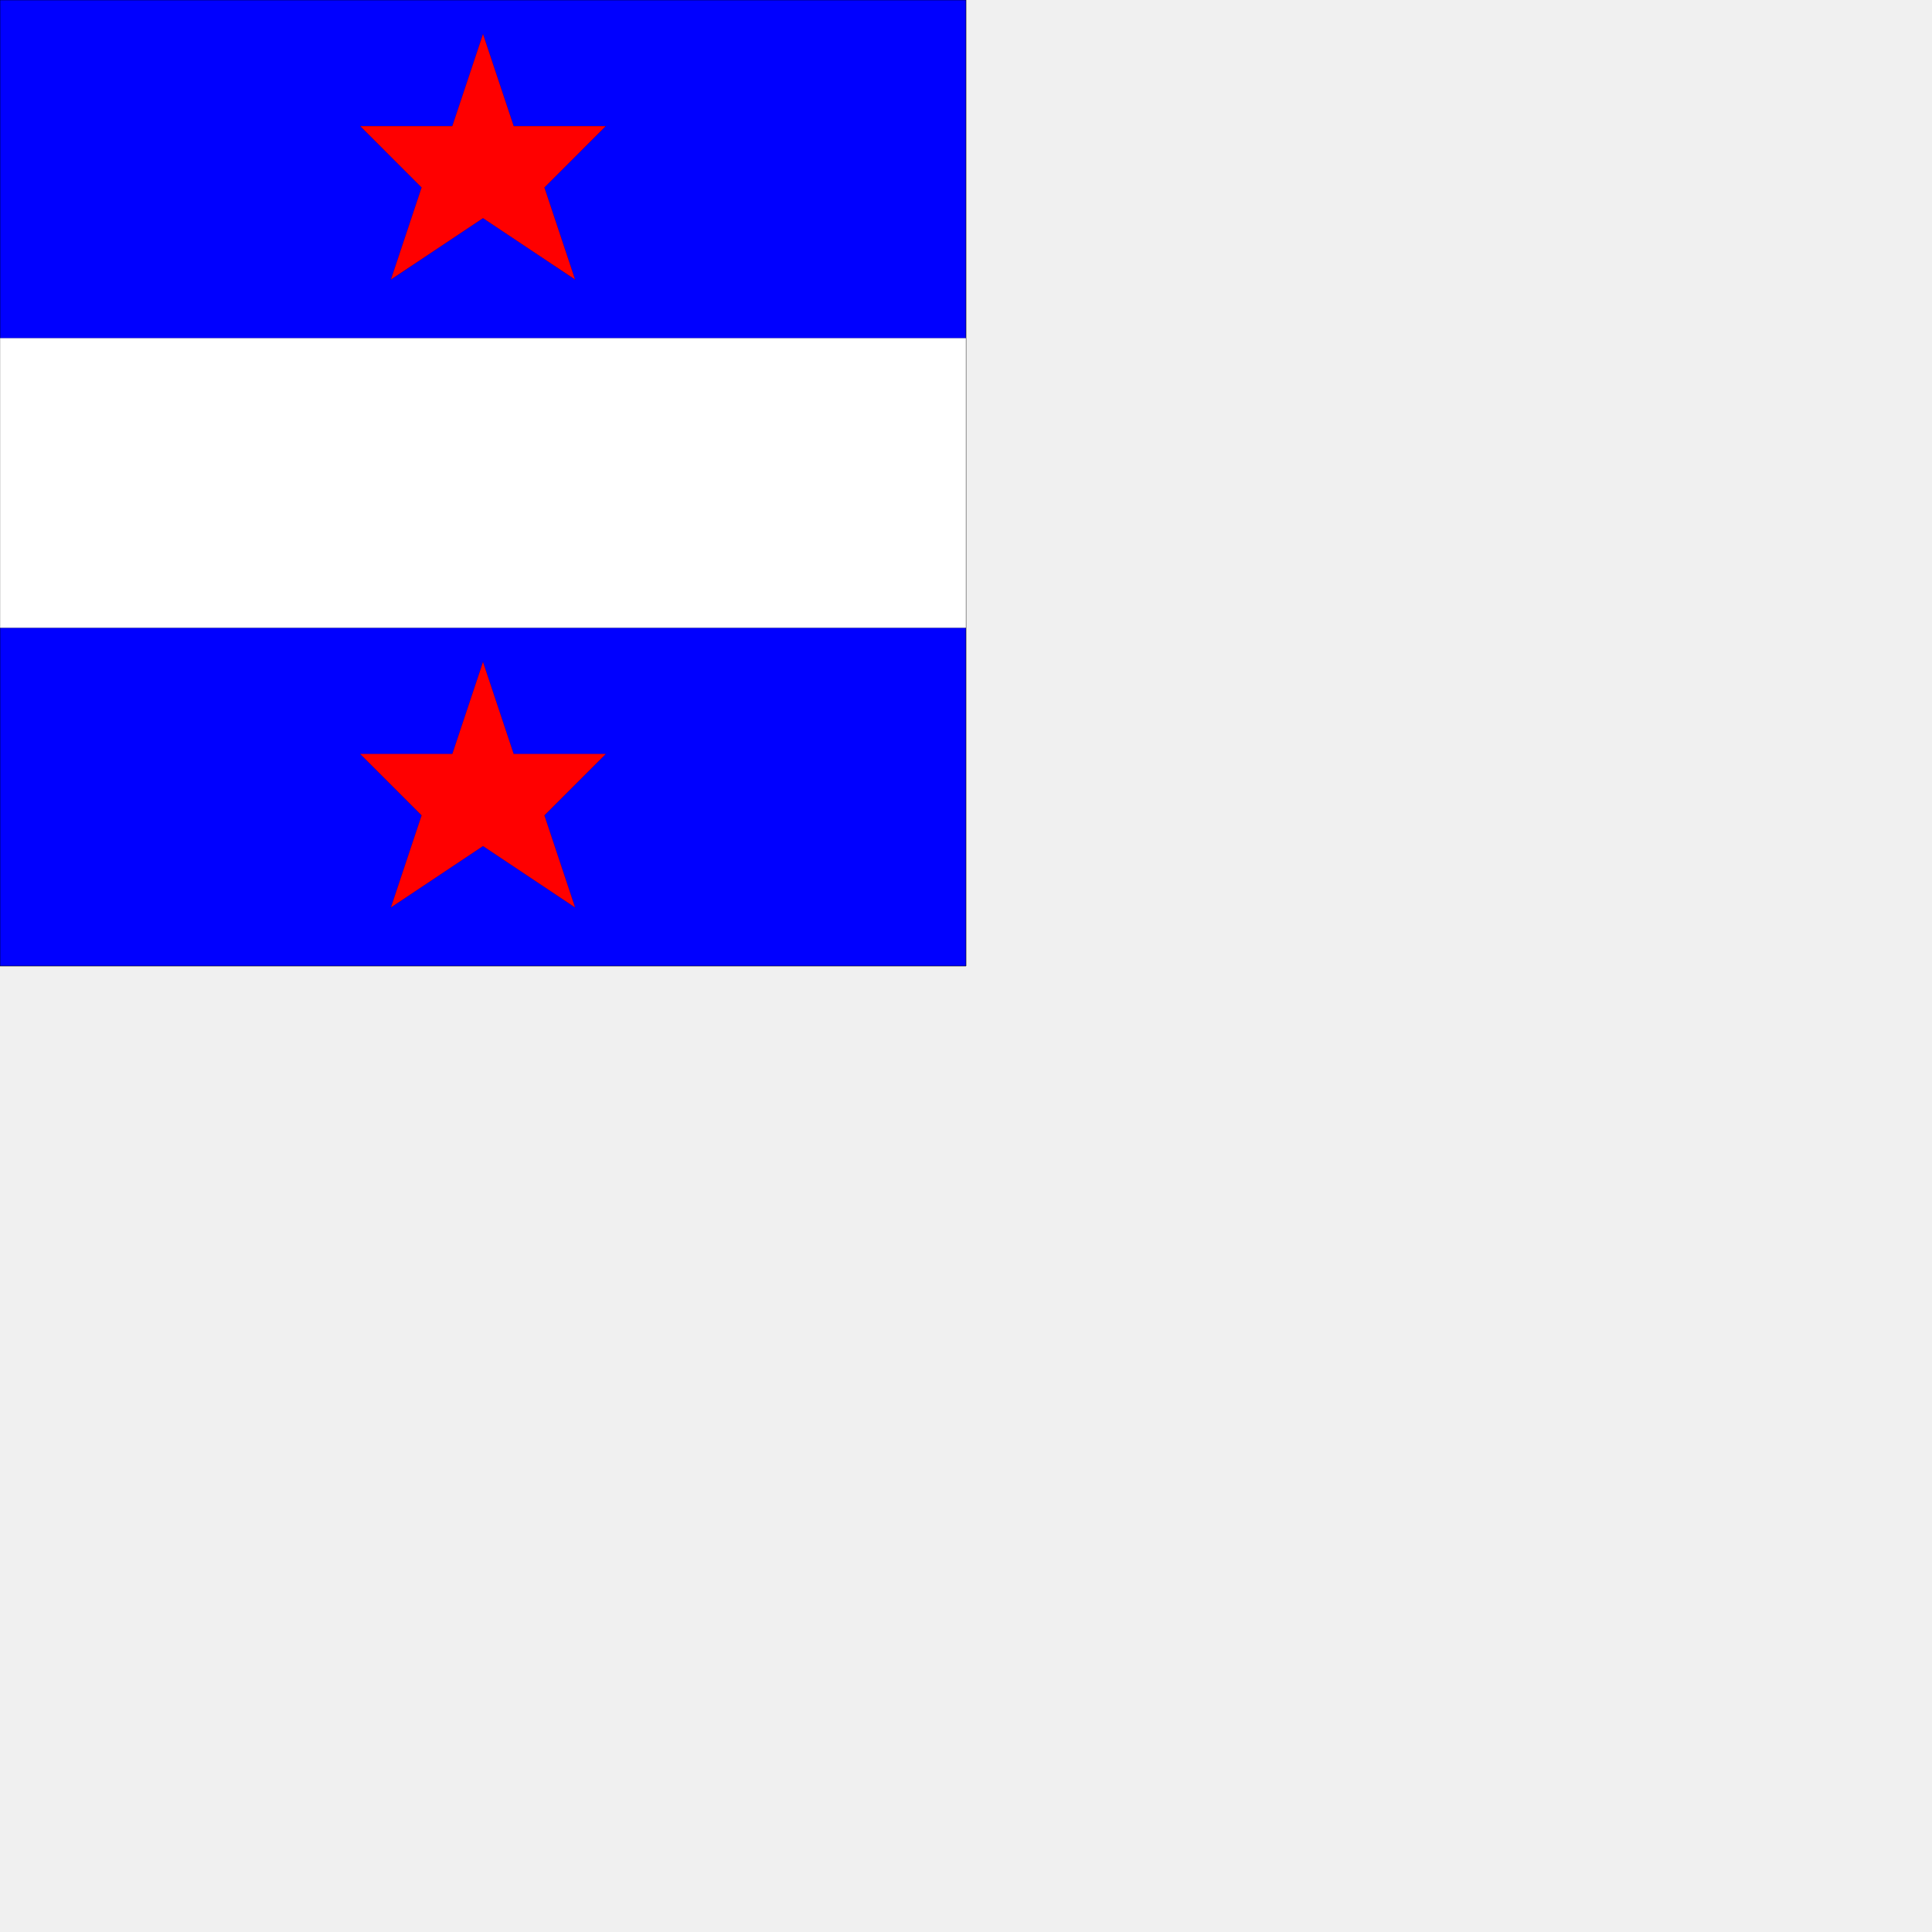
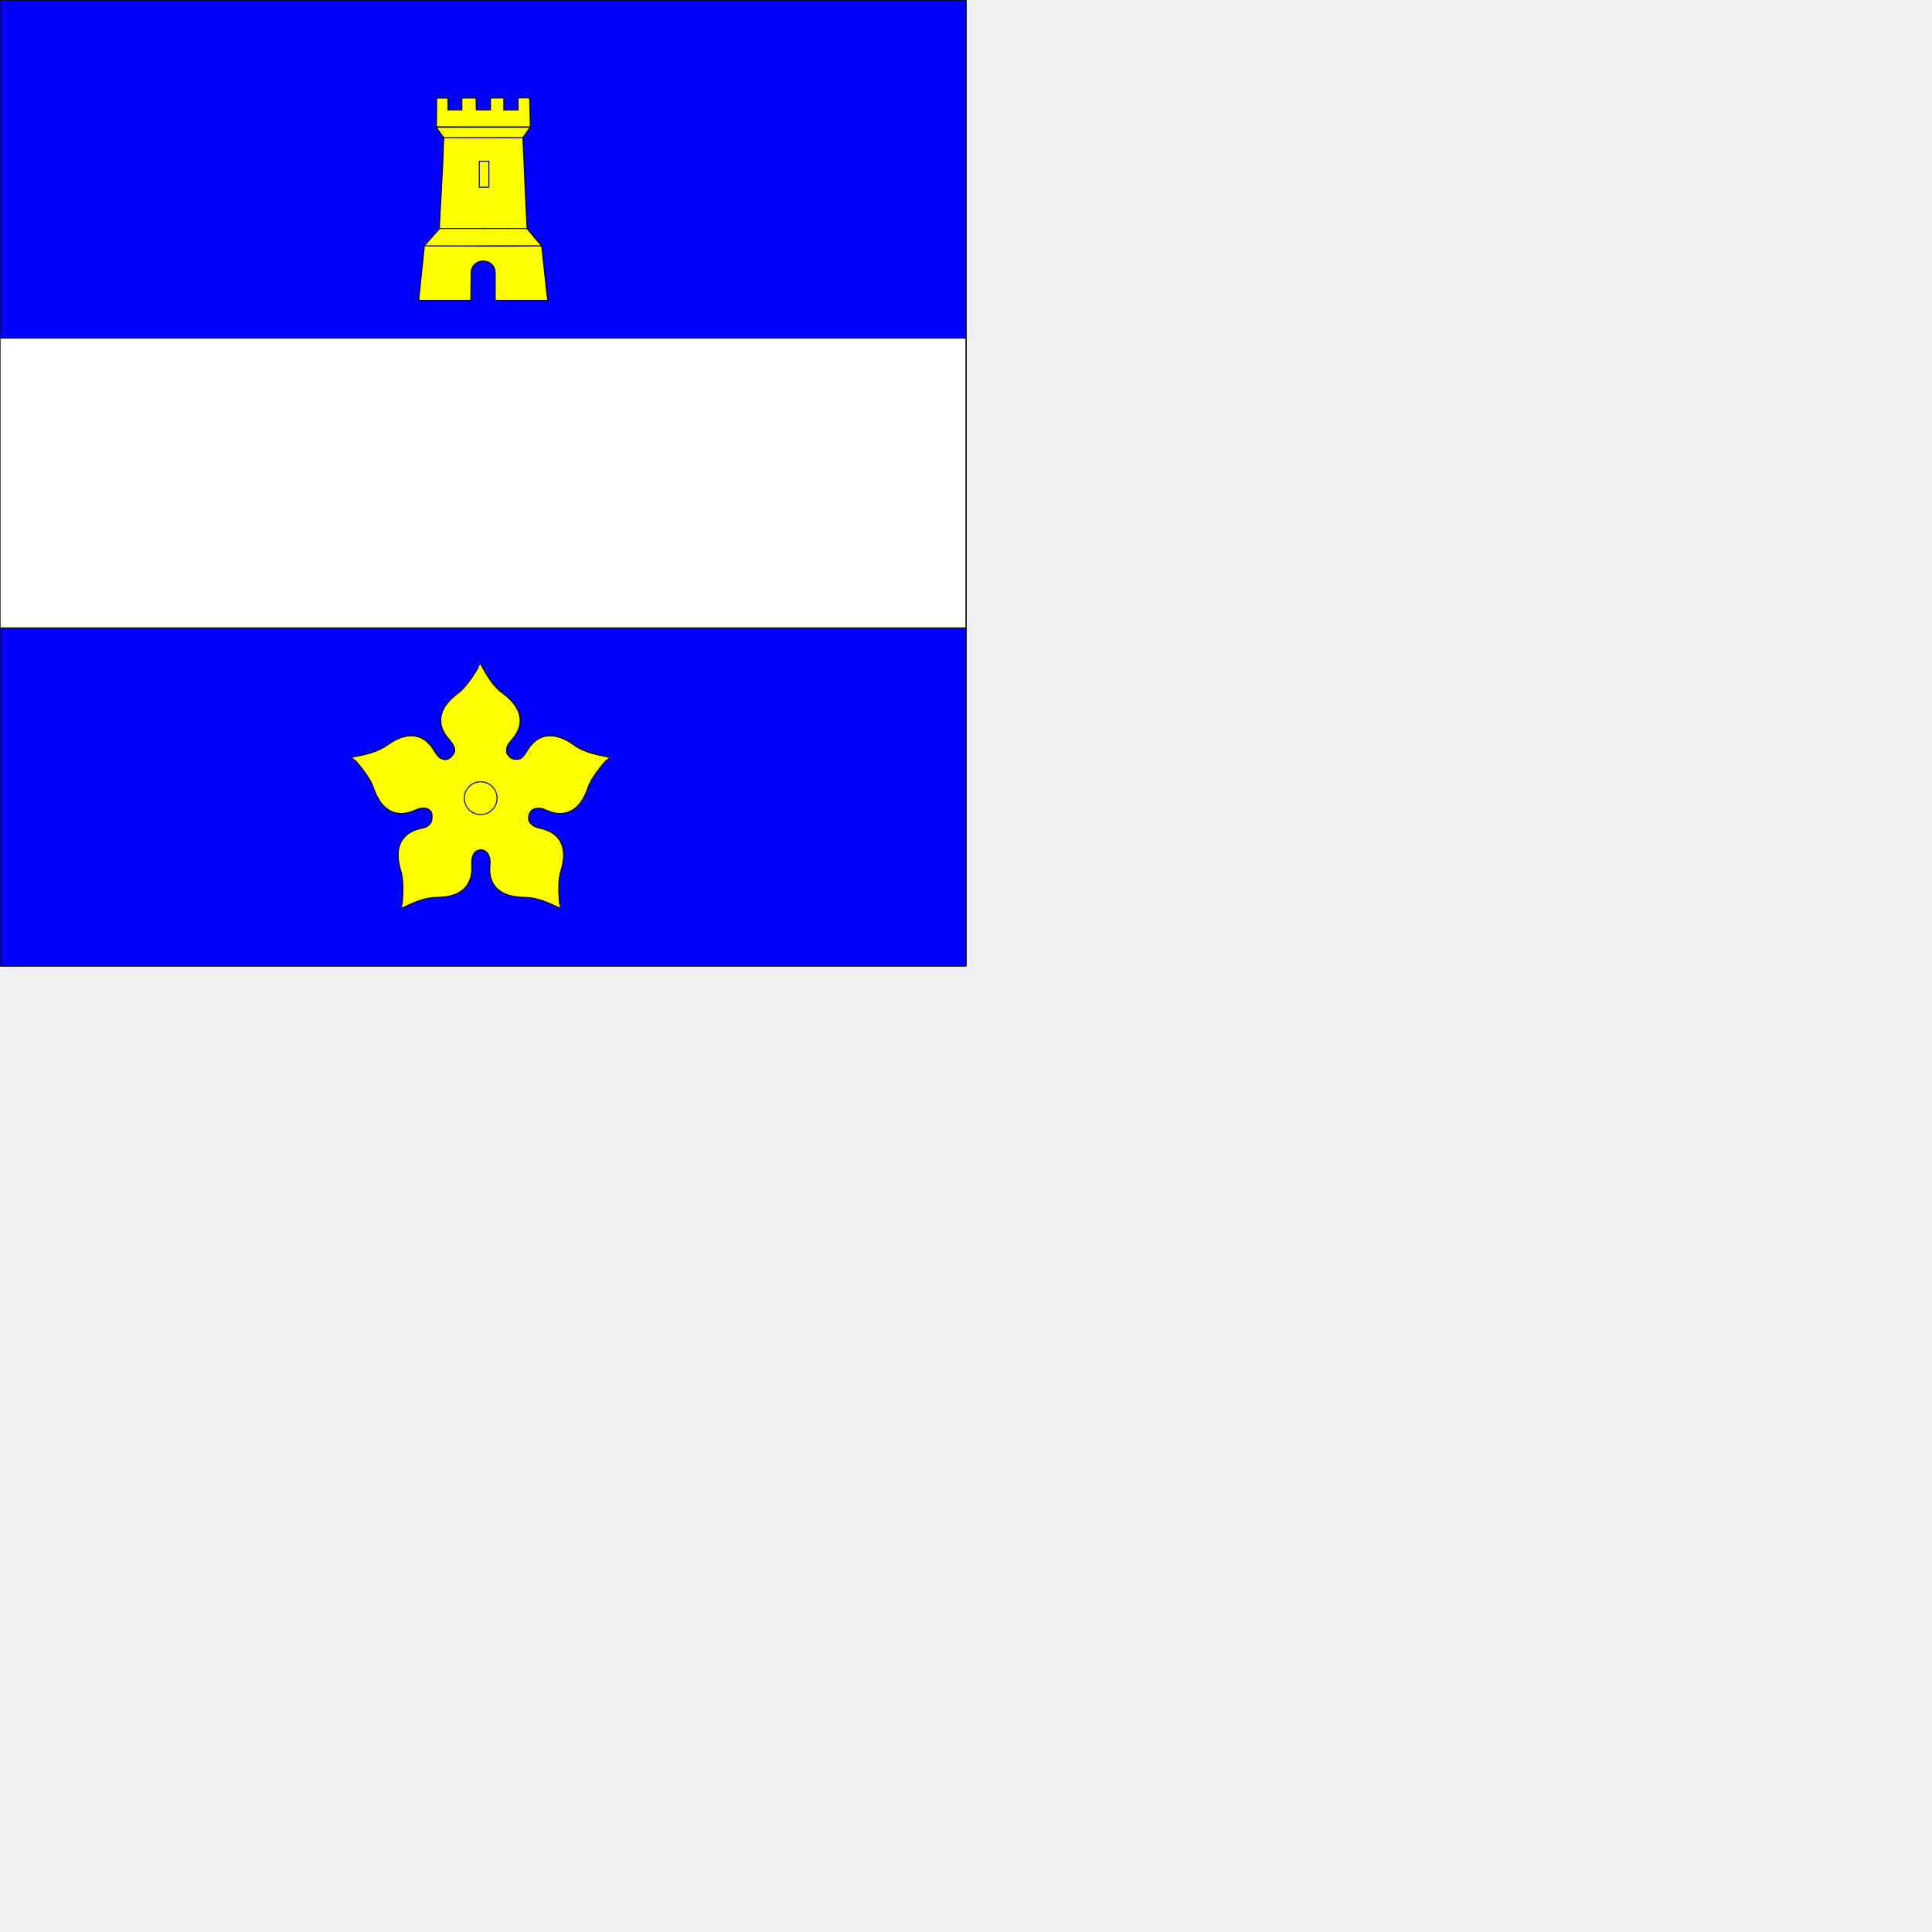
<svg xmlns="http://www.w3.org/2000/svg" version="1.1" width="2000" height="2000">
  <g transform="scale(10)">
//nouvelle forme de couleur rgba(0,0,0,0)
- <path d="M 0.0 0.0  L 100.0 0.0  L 100.0 100.0  L 0.0 100.0  Z " stroke="black" stroke-width="0.01px" fill="rgba(0,0,0,0)" />
+ <path d="M 0.0 0.0  L 100.0 0.0  L 100.0 100.0  L 0.0 100.0  Z " stroke="black" stroke-width="0.03px" fill="rgba(0,0,0,0)" />
//nouvelle forme de couleur blue
- <path d="M 0.0 0.0  L 100.0 0.0  L 100.0 100.0  L 0.0 100.0  Z " stroke="black" stroke-width="0.01px" fill="blue" />
+ <path d="M 0.0 0.0  L 100.0 0.0  L 100.0 100.0  L 0.0 100.0  Z " stroke="black" stroke-width="0.1px" fill="blue" />
//nouvelle forme de couleur rgba(0,0,0,0)
- <path d="M 0.0 0.0  L 100.0 0.0  L 100.0 100.0  L 0.0 100.0  Z " stroke="black" stroke-width="0.01px" fill="rgba(0,0,0,0)" />
+ <path d="M 0.0 0.0  L 100.0 0.0  L 100.0 100.0  L 0.0 100.0  Z " stroke="black" stroke-width="0.03px" fill="rgba(0,0,0,0)" />
//nouvelle forme de couleur rgba(0,0,0,0)
- <path d="M 0.0 0.0  L 100.0 0.0  L 100.0 35.0  L 0.0 35.0  Z " stroke="black" stroke-width="0.01px" fill="rgba(0,0,0,0)" />
- //nouvelle forme de couleur red
- <path d="M 50.0 3.5  L 53.182 13.045  L 62.727 13.045  L 56.364 19.409  L 59.545 28.955  L 50.0 22.591  L 40.455 28.955  L 43.636 19.409  L 37.273 13.045  L 46.818 13.045  Z " stroke="black" stroke-width="0.01px" fill="red" />
+ <path d="M 0.0 0.0  L 100.0 0.0  L 100.0 35.0  L 0.0 35.0  Z " stroke="black" stroke-width="0.03px" fill="rgba(0,0,0,0)" />
+ //nouvelle forme de couleur yellow
+ <path d=" M 54.233 10.132 C 54.03 10.134 53.826 10.141 53.637 10.138 C 53.615 10.541 53.646 10.97 53.637 11.378 C 53.139 11.378 52.646 11.378 52.148 11.378 C 52.139 10.97 52.173 10.547 52.151 10.145 C 51.702 10.15 51.215 10.133 50.772 10.151 C 50.768 10.558 50.775 10.969 50.772 11.375 L 49.308 11.375 L 49.282 10.151 C 48.819 10.156 48.267 10.133 47.809 10.151 L 47.809 11.372 L 46.368 11.372 L 46.368 10.145 C 46.011 10.15 45.553 10.139 45.202 10.158 C 45.188 11.137 45.203 12.145 45.166 13.124 C 48.411 13.142 51.656 13.133 54.9 13.133 L 54.826 10.138 C 54.639 10.13 54.437 10.129 54.233 10.132 Z " stroke="black" stroke-width="0.1px" fill="yellow" />
+     <path d="M 45.173 13.176 C 45.237 13.325 45.417 13.525 45.506 13.668 C 45.65 13.867 45.787 14.063 45.94 14.254 C 45.937 14.302 45.934 14.351 45.931 14.4 C 45.927 14.46 45.924 14.52 45.921 14.581 C 45.919 14.608 45.919 14.635 45.918 14.662 C 45.912 14.784 45.906 14.905 45.901 15.028 C 45.877 15.597 45.86 16.174 45.84 16.744 C 45.839 16.755 45.841 16.766 45.84 16.776 C 45.838 16.821 45.835 16.865 45.833 16.909 C 45.782 18.001 45.721 19.111 45.662 20.222 C 45.595 21.359 45.527 22.495 45.484 23.625 C 45.487 23.625 45.49 23.625 45.493 23.625 C 45.493 23.64 45.491 23.655 45.49 23.67 C 45.049 24.173 44.205 25.125 43.929 25.442 C 43.732 27.288 43.532 29.246 43.343 31.096 L 48.738 31.096 L 48.771 28.197 C 48.777 27.589 49.299 27.019 50.017 27.019 C 50.748 27.019 51.259 27.585 51.261 28.197 L 51.267 31.096 L 56.698 31.096 C 56.707 30.843 56.607 30.553 56.591 30.296 C 56.419 28.691 56.261 27.058 56.079 25.455 C 53.305 25.505 46.801 25.475 44.027 25.455 C 46.798 25.455 53.308 25.442 56.063 25.445 C 55.961 25.277 55.737 25.081 55.61 24.917 C 55.262 24.509 54.911 24.07 54.56 23.667 L 54.373 19.849 C 54.369 19.769 54.366 19.69 54.363 19.61 C 54.291 17.862 54.225 16.114 54.133 14.367 C 54.134 14.343 54.132 14.324 54.126 14.309 C 54.126 14.295 54.124 14.281 54.123 14.267 C 54.114 14.267 54.104 14.267 54.094 14.267 C 54.073 14.255 54.046 14.251 54.01 14.251 L 54.007 14.251 C 53.954 14.25 53.886 14.256 53.806 14.257 C 51.862 14.257 49.925 14.258 47.987 14.26 C 47.8 14.259 46.163 14.258 45.976 14.257 C 48.21 14.256 51.907 14.254 54.133 14.247 C 54.373 13.909 54.646 13.52 54.878 13.176 L 45.173 13.176 Z " stroke="black" stroke-width="0.1px" fill="yellow" />
+     <path d="M 49.619 16.699 L 50.61 16.699 L 50.61 19.373 L 49.619 19.373 L 49.619 16.699 Z " stroke="black" stroke-width="0.1px" fill="yellow" />
+     <path d="M 54.555 23.657 C 53.585 23.655 46.471 23.655 45.5 23.654 C 47.006 23.639 53.049 23.648 54.555 23.657  Z " stroke="black" stroke-width="0.1px" fill="yellow" />
//nouvelle forme de couleur rgba(0,0,0,0)
- <path d="M 0.0 0.0  L 100.0 0.0  L 100.0 100.0  L 0.0 100.0  Z " stroke="black" stroke-width="0.01px" fill="rgba(0,0,0,0)" />
+ <path d="M 0.0 0.0  L 100.0 0.0  L 100.0 100.0  L 0.0 100.0  Z " stroke="black" stroke-width="0.03px" fill="rgba(0,0,0,0)" />
//nouvelle forme de couleur white
- <path d="M 0.0 35.0  L 100.0 35.0  L 100.0 65.0  L 0.0 65.0  Z " stroke="black" stroke-width="0.01px" fill="white" />
+ <path d="M 0.0 35.0  L 100.0 35.0  L 100.0 65.0  L 0.0 65.0  Z " stroke="black" stroke-width="0.1px" fill="white" />
//nouvelle forme de couleur rgba(0,0,0,0)
- <path d="M 0.0 0.0  L 100.0 0.0  L 100.0 100.0  L 0.0 100.0  Z " stroke="black" stroke-width="0.01px" fill="rgba(0,0,0,0)" />
+ <path d="M 0.0 0.0  L 100.0 0.0  L 100.0 100.0  L 0.0 100.0  Z " stroke="black" stroke-width="0.03px" fill="rgba(0,0,0,0)" />
//nouvelle forme de couleur rgba(0,0,0,0)
- <path d="M 0.0 65.0  L 100.0 65.0  L 100.0 100.0  L 0.0 100.0  Z " stroke="black" stroke-width="0.01px" fill="rgba(0,0,0,0)" />
- //nouvelle forme de couleur red
- <path d="M 50.0 68.5  L 53.182 78.045  L 62.727 78.045  L 56.364 84.409  L 59.545 93.955  L 50.0 87.591  L 40.455 93.955  L 43.636 84.409  L 37.273 78.045  L 46.818 78.045  Z " stroke="black" stroke-width="0.01px" fill="red" />
+ <path d="M 0.0 65.0  L 100.0 65.0  L 100.0 100.0  L 0.0 100.0  Z " stroke="black" stroke-width="0.03px" fill="rgba(0,0,0,0)" />
+ //nouvelle forme de couleur yellow
+ <path d=" M 49.736 68.706 C 49.736 68.7 48.525 70.945 47.414 71.762 C 45.459 73.2 45.038 74.925 46.5 76.564 C 47.178 77.325 47.248 77.815 46.714 78.348 C 46.591 78.472 46.465 78.551 46.338 78.593 C 46.052 78.688 45.763 78.597 45.503 78.431 C 45.322 78.281 45.146 78.049 44.961 77.732 C 43.854 75.835 42.078 75.705 40.106 77.119 C 38.986 77.924 37.736 78.13 36.464 78.379 C 36.458 78.377 38.221 80.223 38.655 81.532 C 39.418 83.835 40.93 84.769 42.94 83.885 C 43.187 83.776 43.402 83.703 43.592 83.666 C 43.847 83.648 44.12 83.643 44.318 83.762 C 44.519 83.883 44.671 84.024 44.703 84.234 C 44.805 84.926 44.631 85.295 44.156 85.586 C 44.152 85.588 44.147 85.592 44.143 85.595 C 43.986 85.657 43.8 85.709 43.583 85.756 C 41.437 86.223 40.765 87.866 41.501 90.177 C 41.92 91.492 41.581 94.022 41.585 94.017 C 42.76 93.471 43.892 92.901 45.271 92.893 C 47.697 92.879 48.964 91.738 48.84 89.548 C 48.76 88.135 49.446 88.006 49.775 87.973 C 50.168 87.986 50.835 88.275 50.716 89.548 C 50.496 91.733 51.858 92.879 54.284 92.893 C 55.663 92.901 56.795 93.471 57.97 94.017 C 57.974 94.022 57.635 91.492 58.054 90.177 C 58.79 87.866 58.114 86.223 55.968 85.756 C 55.703 85.699 55.488 85.633 55.312 85.551 C 55.062 85.389 54.84 85.183 54.748 84.93 C 54.747 84.928 54.748 84.927 54.748 84.925 C 54.746 84.922 54.744 84.92 54.743 84.917 C 54.702 84.766 54.723 84.487 54.769 84.348 C 54.83 84.169 54.967 83.893 55.124 83.823 C 55.345 83.683 55.63 83.65 55.92 83.666 C 56.112 83.703 56.329 83.774 56.58 83.885 C 58.591 84.769 60.102 83.835 60.865 81.532 C 61.299 80.223 63.062 78.377 63.056 78.379 C 61.784 78.13 60.534 77.924 59.414 77.119 C 57.443 75.705 55.666 75.835 54.559 77.732 C 54.409 77.99 54.264 78.188 54.118 78.335 C 53.86 78.726 53.026 78.667 52.758 78.366 C 52.588 78.16 52.516 78.081 52.46 77.937 C 52.402 77.706 52.443 77.451 52.53 77.203 C 52.625 77.016 52.774 76.813 52.976 76.586 C 54.439 74.947 54.013 73.217 52.058 71.78 C 50.947 70.963 50.366 69.839 49.736 68.706 Z " stroke="black" stroke-width="0.1px" fill="yellow" />
+     <path d="M 49.758 80.928 C 50.696 80.928 51.455 81.692 51.455 82.63 C 51.455 83.568 50.696 84.326 49.758 84.326 C 48.82 84.326 48.061 83.568 48.061 82.63 C 48.061 81.692 48.82 80.928 49.758 80.928  Z " stroke="black" stroke-width="0.1px" fill="yellow" />
  </g>
</svg>
